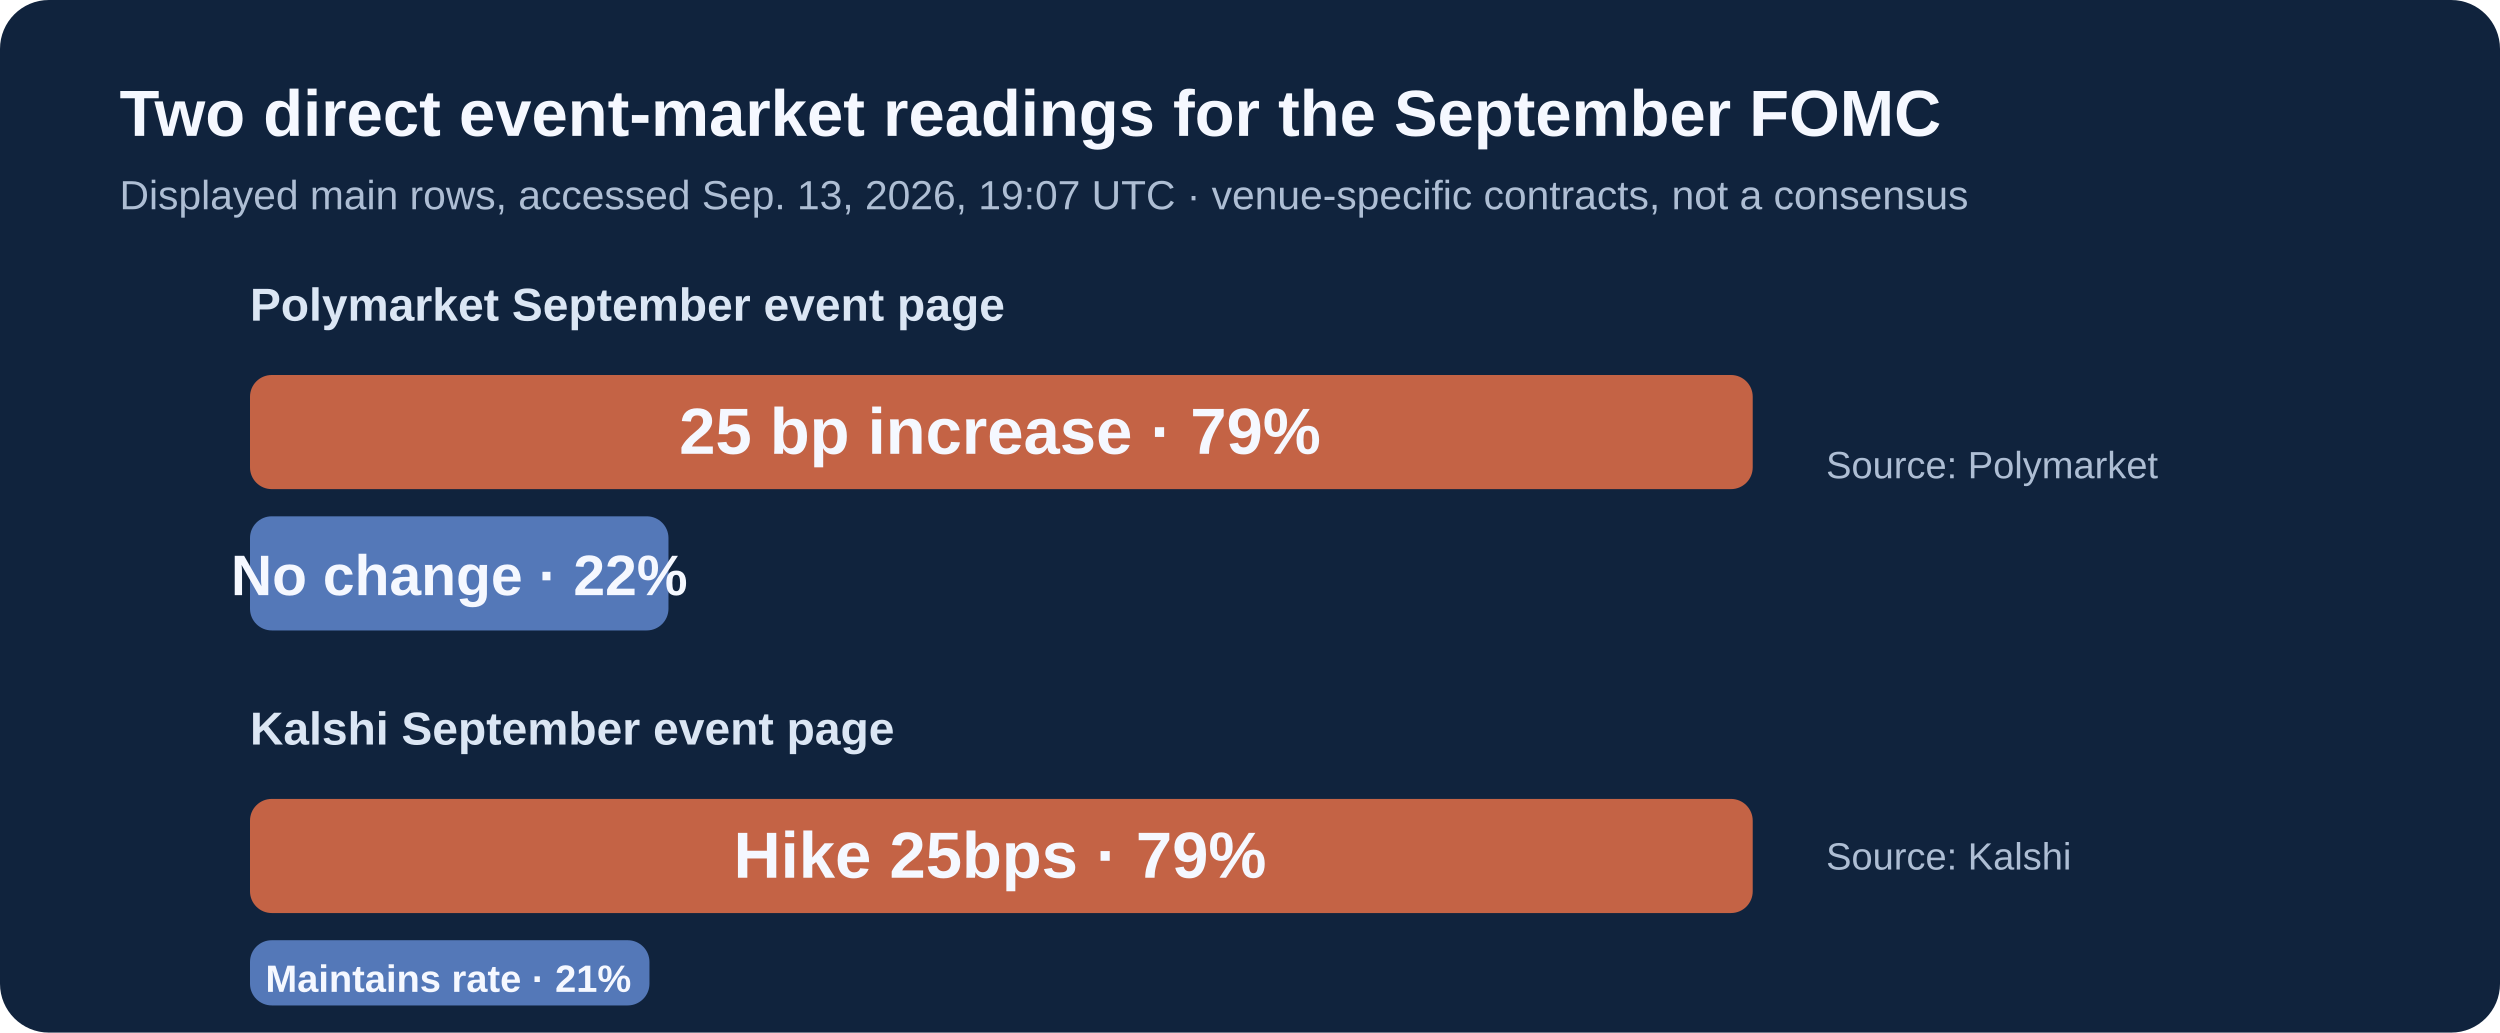
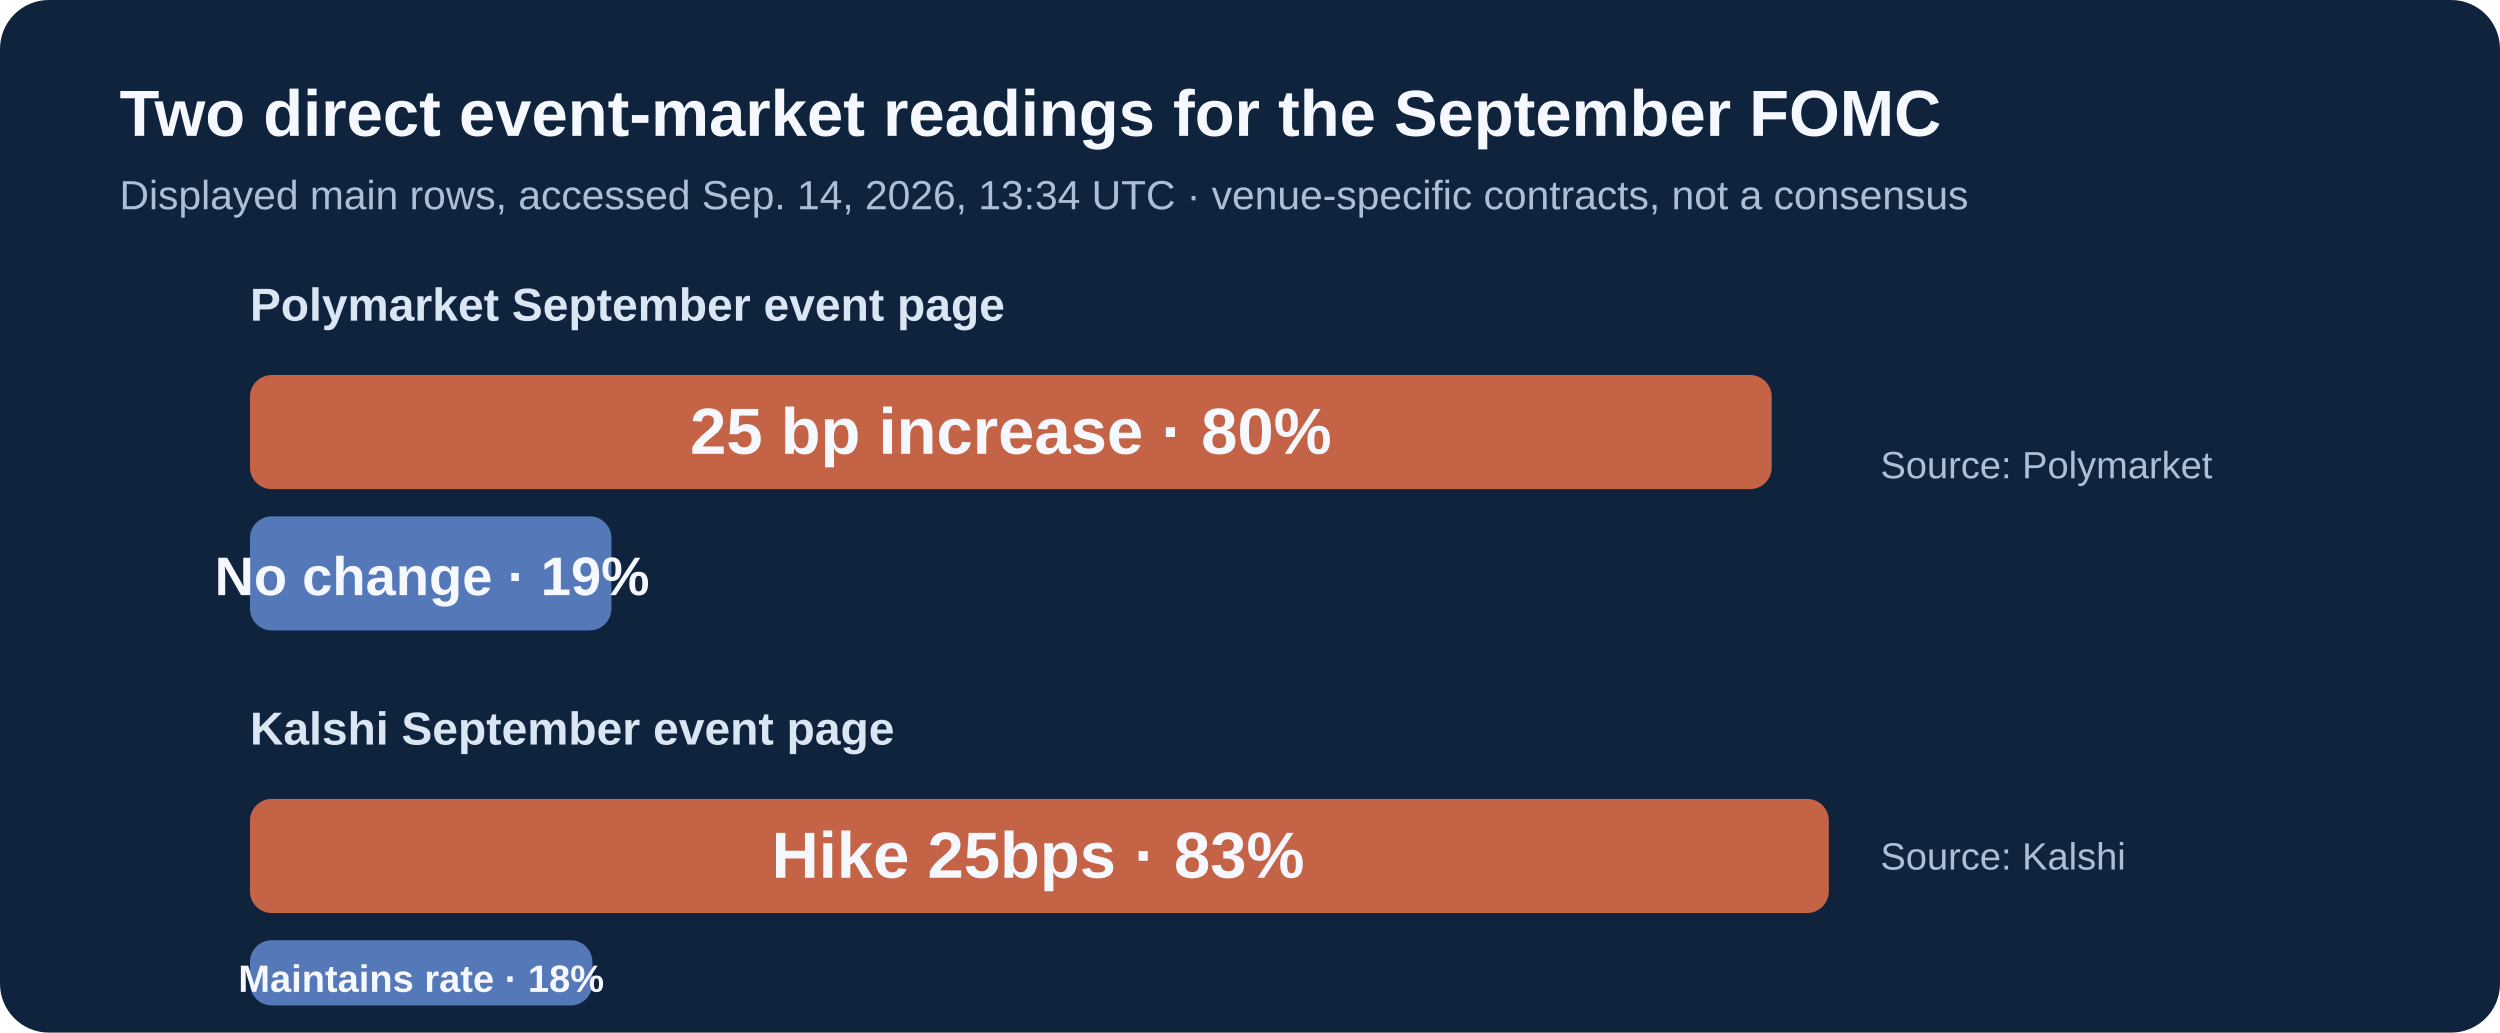
<svg xmlns="http://www.w3.org/2000/svg" width="920" height="380" viewBox="0 0 920 380" role="img" aria-labelledby="title desc">
  <rect width="920" height="380" fill="#10233d" rx="18" />
  <text x="44" y="50" fill="#f5f8ff" font-family="Arial, sans-serif" font-size="24" font-weight="700">Two direct event-market readings for the September FOMC</text>
-   <text x="44" y="77" fill="#aebed4" font-family="Arial, sans-serif" font-size="15">Displayed main rows, accessed Sep. 13, 2026, 19:07 UTC · venue-specific contracts, not a consensus</text>
+   <text x="44" y="77" fill="#aebed4" font-family="Arial, sans-serif" font-size="15">Displayed main rows, accessed Sep. 14, 2026, 13:34 UTC · venue-specific contracts, not a consensus</text>
  <text x="92" y="118" fill="#dbe6f4" font-family="Arial, sans-serif" font-size="17" font-weight="700">Polymarket September event page</text>
-   <rect x="92" y="138" width="553" height="42" fill="#c46345" rx="8" />
-   <text x="368" y="167" text-anchor="middle" fill="#f5f8ff" font-family="Arial, sans-serif" font-size="24" font-weight="700">25 bp increase · 79%</text>
-   <rect x="92" y="190" width="154" height="42" fill="#5478b8" rx="8" />
-   <text x="169" y="219" text-anchor="middle" fill="#f5f8ff" font-family="Arial, sans-serif" font-size="21" font-weight="700">No change · 22%</text>
+   <rect x="92" y="138" width="560" height="42" fill="#c46345" rx="8" />
+   <text x="372" y="167" text-anchor="middle" fill="#f5f8ff" font-family="Arial, sans-serif" font-size="24" font-weight="700">25 bp increase · 80%</text>
+   <rect x="92" y="190" width="133" height="42" fill="#5478b8" rx="8" />
+   <text x="159" y="219" text-anchor="middle" fill="#f5f8ff" font-family="Arial, sans-serif" font-size="20" font-weight="700">No change · 19%</text>
  <text x="92" y="274" fill="#dbe6f4" font-family="Arial, sans-serif" font-size="17" font-weight="700">Kalshi September event page</text>
-   <rect x="92" y="294" width="553" height="42" fill="#c46345" rx="8" />
-   <text x="368" y="323" text-anchor="middle" fill="#f5f8ff" font-family="Arial, sans-serif" font-size="24" font-weight="700">Hike 25bps · 79%</text>
-   <rect x="92" y="346" width="147" height="24" fill="#5478b8" rx="8" />
-   <text x="165" y="365" text-anchor="middle" fill="#f5f8ff" font-family="Arial, sans-serif" font-size="14" font-weight="700">Maintains rate · 21%</text>
-   <text x="672" y="176" fill="#aebed4" font-family="Arial, sans-serif" font-size="14">Source: Polymarket</text>
-   <text x="672" y="320" fill="#aebed4" font-family="Arial, sans-serif" font-size="14">Source: Kalshi</text>
+   <rect x="92" y="294" width="581" height="42" fill="#c46345" rx="8" />
+   <text x="382" y="323" text-anchor="middle" fill="#f5f8ff" font-family="Arial, sans-serif" font-size="24" font-weight="700">Hike 25bps · 83%</text>
+   <rect x="92" y="346" width="126" height="24" fill="#5478b8" rx="8" />
+   <text x="155" y="365" text-anchor="middle" fill="#f5f8ff" font-family="Arial, sans-serif" font-size="14" font-weight="700">Maintains rate · 18%</text>
+   <text x="692" y="176" fill="#aebed4" font-family="Arial, sans-serif" font-size="14">Source: Polymarket</text>
+   <text x="692" y="320" fill="#aebed4" font-family="Arial, sans-serif" font-size="14">Source: Kalshi</text>
</svg>
